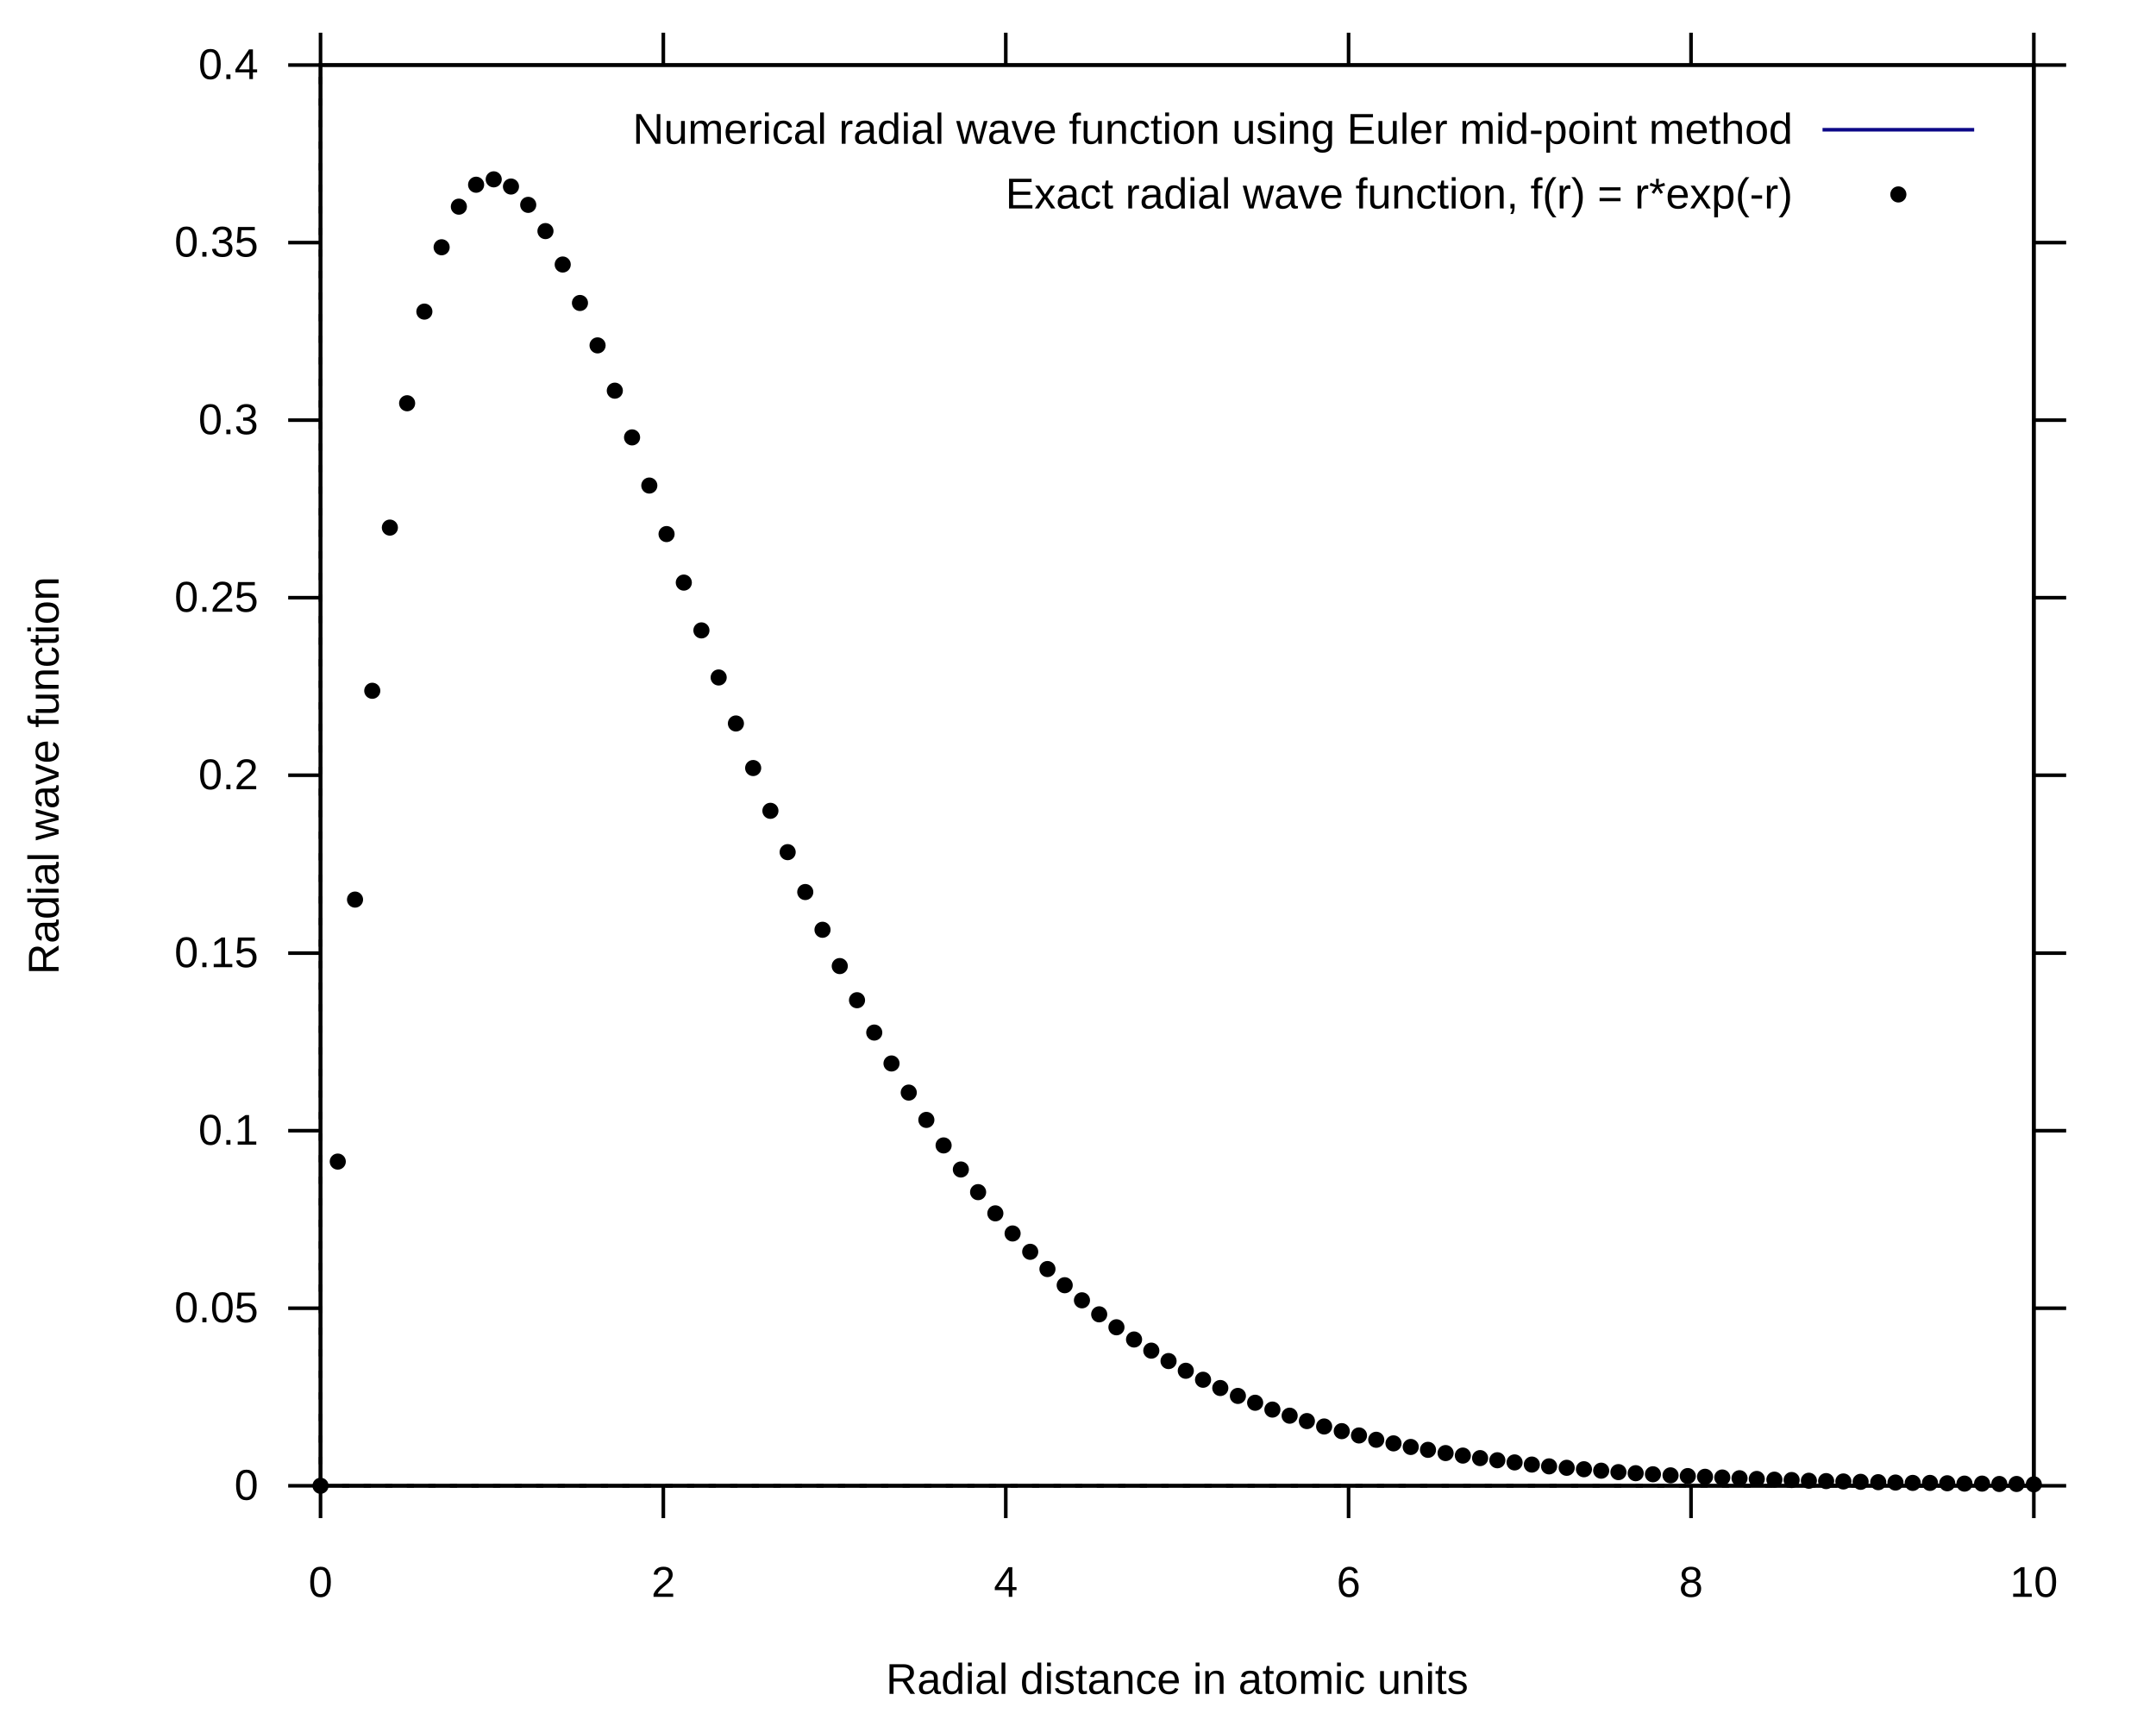
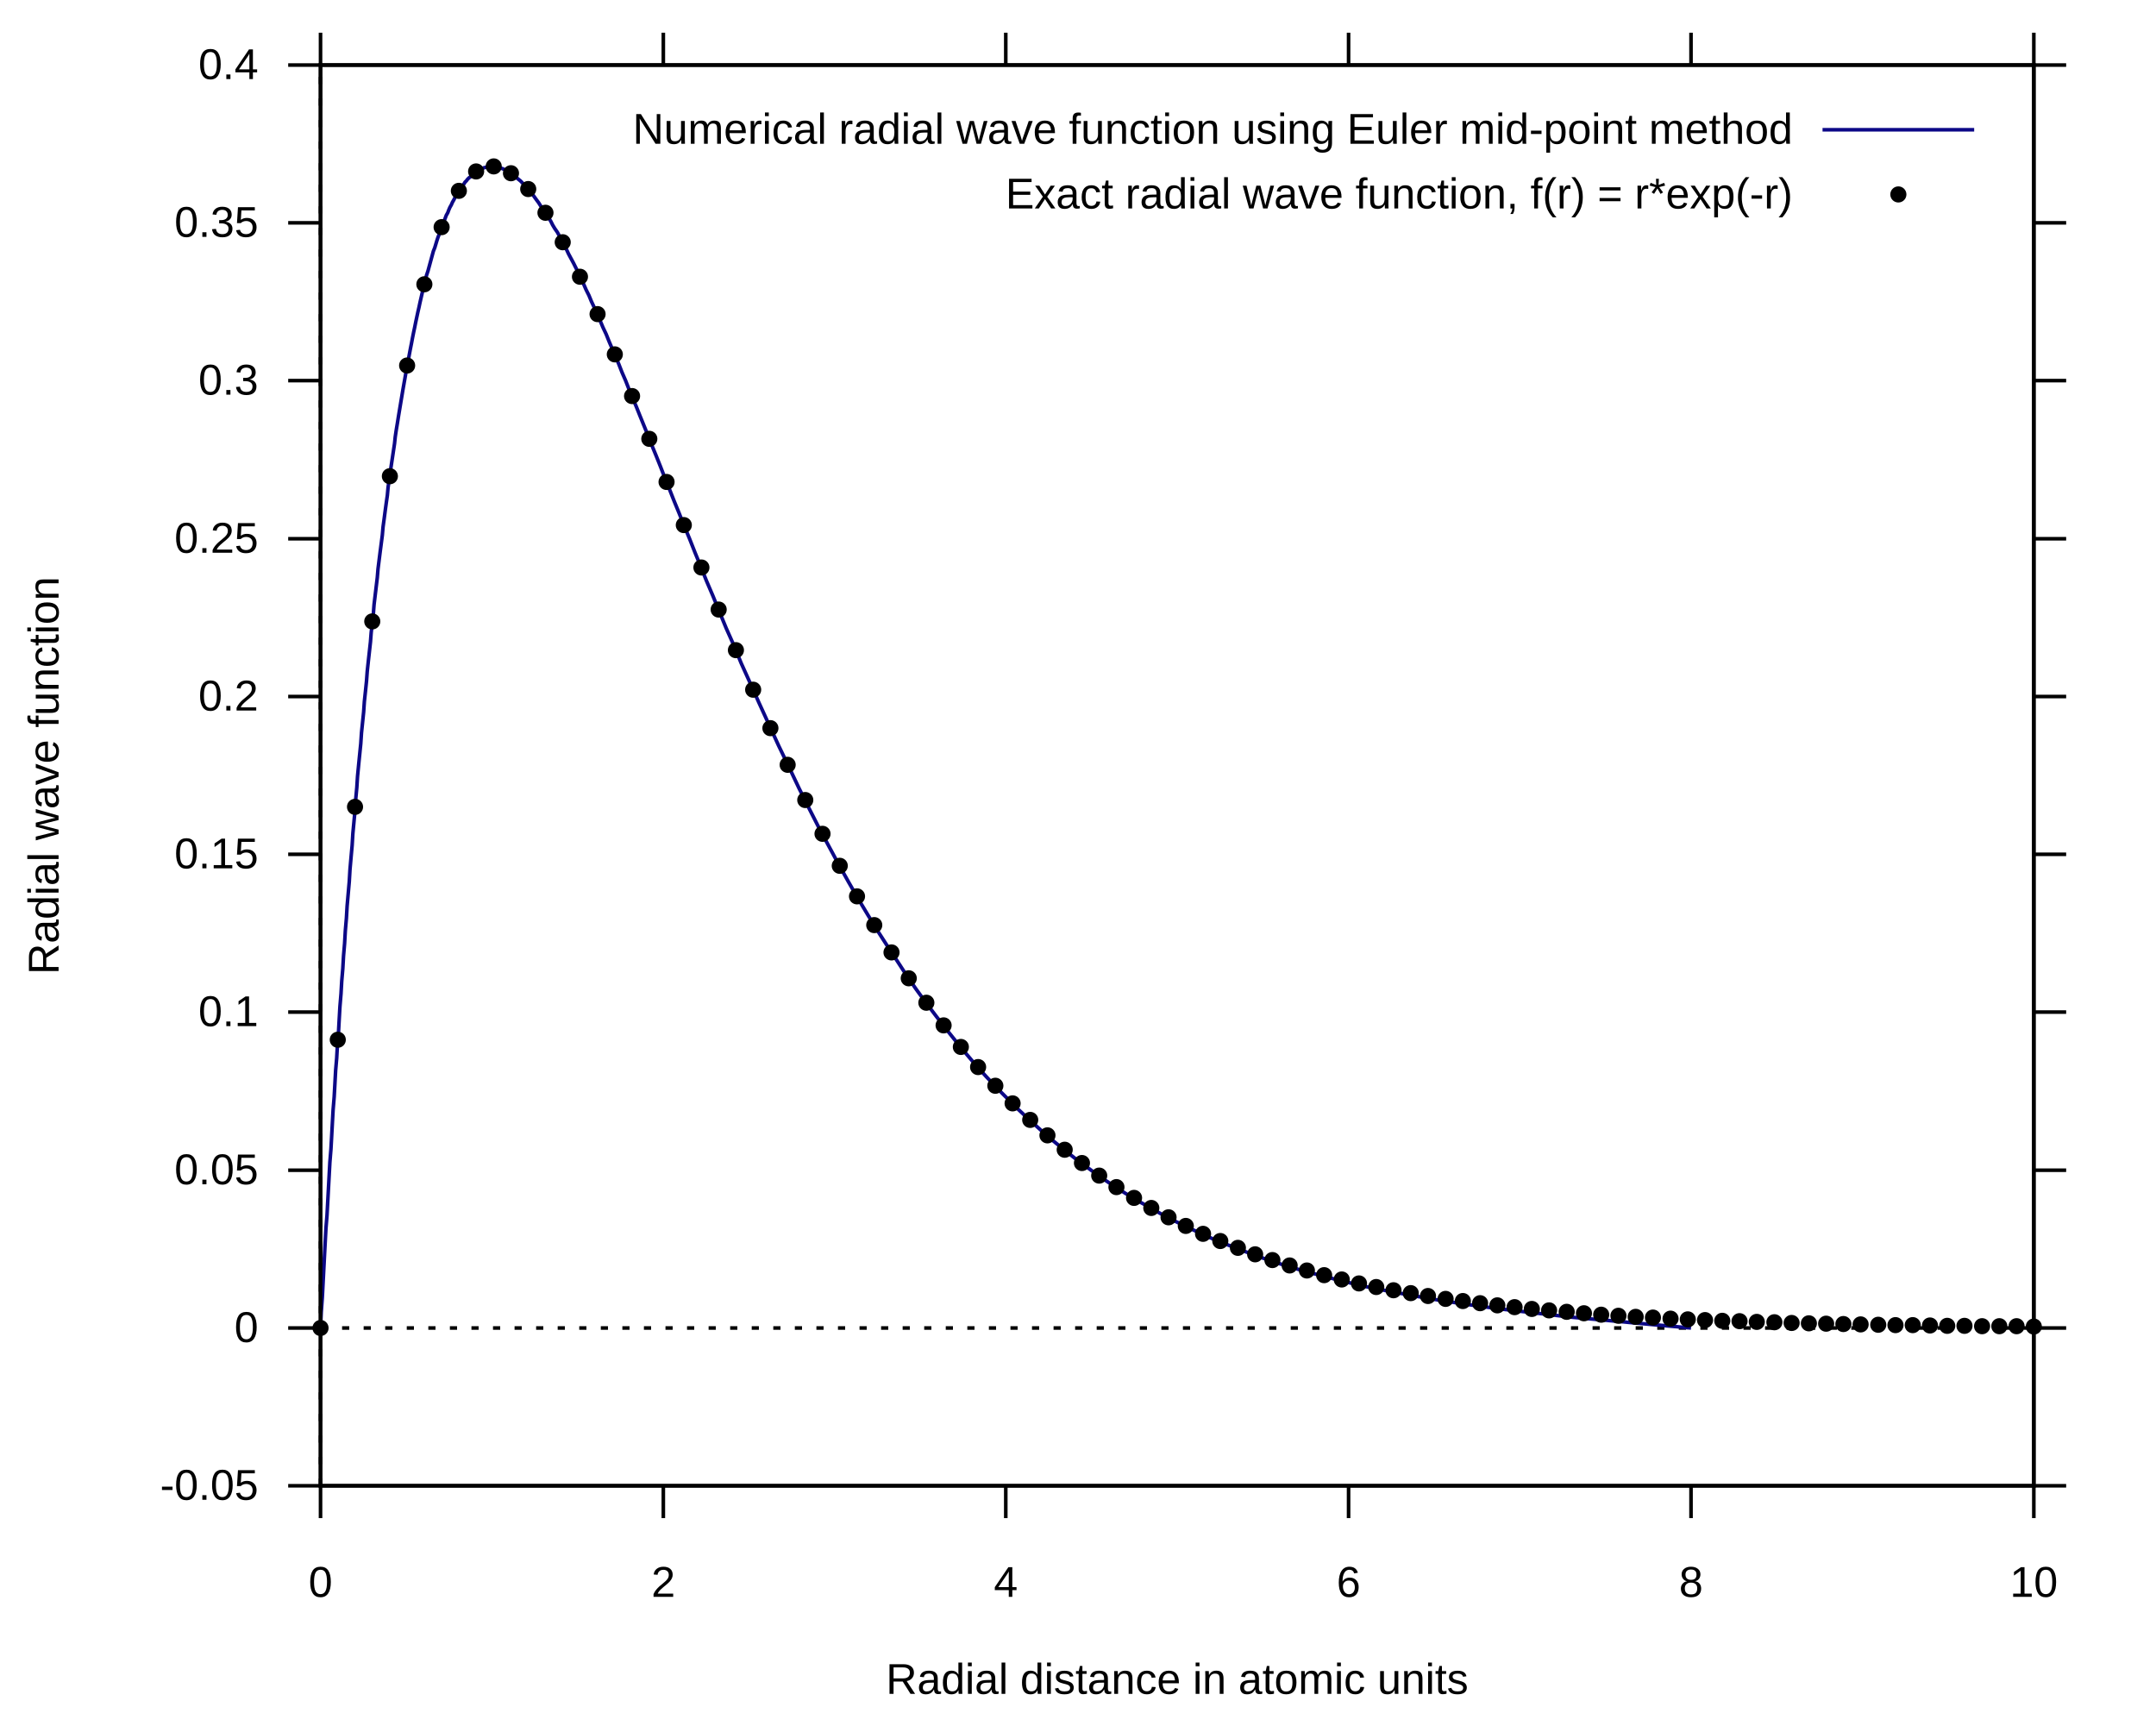
<svg xmlns="http://www.w3.org/2000/svg" xmlns:xlink="http://www.w3.org/1999/xlink" width="600" height="480" viewBox="0 0 600 480">
  <g id="gnuplot_canvas">
    <rect x="0" y="0" width="600" height="480" fill="none" />
    <defs>
      <circle id="gpDot" r="0.5" stroke-width="0.5" />
      <path id="gpPt0" stroke-width="0.222" stroke="currentColor" d="M-1,0 h2 M0,-1 v2" />
      <path id="gpPt1" stroke-width="0.222" stroke="currentColor" d="M-1,-1 L1,1 M1,-1 L-1,1" />
      <path id="gpPt2" stroke-width="0.222" stroke="currentColor" d="M-1,0 L1,0 M0,-1 L0,1 M-1,-1 L1,1 M-1,1 L1,-1" />
      <rect id="gpPt3" stroke-width="0.222" stroke="currentColor" x="-1" y="-1" width="2" height="2" />
      <rect id="gpPt4" stroke-width="0.222" stroke="currentColor" fill="currentColor" x="-1" y="-1" width="2" height="2" />
      <circle id="gpPt5" stroke-width="0.222" stroke="currentColor" cx="0" cy="0" r="1" />
      <use xlink:href="#gpPt5" id="gpPt6" fill="currentColor" stroke="none" />
      <path id="gpPt7" stroke-width="0.222" stroke="currentColor" d="M0,-1.33 L-1.33,0.67 L1.33,0.67 z" />
      <use xlink:href="#gpPt7" id="gpPt8" fill="currentColor" stroke="none" />
      <use xlink:href="#gpPt7" id="gpPt9" stroke="currentColor" transform="rotate(180)" />
      <use xlink:href="#gpPt9" id="gpPt10" fill="currentColor" stroke="none" />
      <use xlink:href="#gpPt3" id="gpPt11" stroke="currentColor" transform="rotate(45)" />
      <use xlink:href="#gpPt11" id="gpPt12" fill="currentColor" stroke="none" />
      <path id="gpPt13" stroke-width="0.222" stroke="currentColor" d="M0,1.330 L1.265,0.411 L0.782,-1.067 L-0.782,-1.076 L-1.265,0.411 z" />
      <use xlink:href="#gpPt13" id="gpPt14" fill="currentColor" stroke="none" />
      <filter id="textbox" filterUnits="objectBoundingBox" x="0" y="0" height="1" width="1">
        <feFlood flood-color="white" flood-opacity="1" result="bgnd" />
        <feComposite in="SourceGraphic" in2="bgnd" operator="atop" />
      </filter>
      <filter id="greybox" filterUnits="objectBoundingBox" x="0" y="0" height="1" width="1">
        <feFlood flood-color="lightgrey" flood-opacity="1" result="grey" />
        <feComposite in="SourceGraphic" in2="grey" operator="atop" />
      </filter>
    </defs>
    <g fill="none" color="white" stroke="currentColor" stroke-width="1.00" stroke-linecap="butt" stroke-linejoin="miter">
</g>
    <g fill="none" color="black" stroke="currentColor" stroke-width="1.00" stroke-linecap="butt" stroke-linejoin="miter">
      <path stroke="black" d="M89.2,413.4 L80.2,413.4 M566.0,413.4 L575.0,413.4  " />
      <g transform="translate(71.9,417.3)" stroke="none" fill="black" font-family="Arial" font-size="12.00" text-anchor="end">
        <text>
+           <tspan font-family="Arial">-0.05</tspan>
+         </text>
+       </g>
+     </g>
+     <g fill="none" color="black" stroke="currentColor" stroke-width="1.00" stroke-linecap="butt" stroke-linejoin="miter">
+       <path stroke="black" d="M89.2,369.5 L80.2,369.5 M566.0,369.5 L575.0,369.5  " />
+       <g transform="translate(71.9,373.4)" stroke="none" fill="black" font-family="Arial" font-size="12.00" text-anchor="end">
+         <text>
          <tspan font-family="Arial"> 0</tspan>
        </text>
      </g>
    </g>
    <g fill="none" color="black" stroke="currentColor" stroke-width="1.00" stroke-linecap="butt" stroke-linejoin="miter">
-       <path stroke="black" d="M89.2,364.0 L80.2,364.0 M566.0,364.0 L575.0,364.0  " />
-       <g transform="translate(71.9,367.9)" stroke="none" fill="black" font-family="Arial" font-size="12.00" text-anchor="end">
+       <path stroke="black" d="M89.2,325.6 L80.2,325.6 M566.0,325.6 L575.0,325.6  " />
+       <g transform="translate(71.9,329.5)" stroke="none" fill="black" font-family="Arial" font-size="12.00" text-anchor="end">
        <text>
          <tspan font-family="Arial"> 0.05</tspan>
        </text>
      </g>
    </g>
    <g fill="none" color="black" stroke="currentColor" stroke-width="1.00" stroke-linecap="butt" stroke-linejoin="miter">
-       <path stroke="black" d="M89.2,314.6 L80.2,314.6 M566.0,314.6 L575.0,314.6  " />
-       <g transform="translate(71.9,318.5)" stroke="none" fill="black" font-family="Arial" font-size="12.00" text-anchor="end">
+       <path stroke="black" d="M89.2,281.6 L80.2,281.6 M566.0,281.6 L575.0,281.6  " />
+       <g transform="translate(71.9,285.5)" stroke="none" fill="black" font-family="Arial" font-size="12.00" text-anchor="end">
        <text>
          <tspan font-family="Arial"> 0.1</tspan>
        </text>
      </g>
    </g>
    <g fill="none" color="black" stroke="currentColor" stroke-width="1.00" stroke-linecap="butt" stroke-linejoin="miter">
-       <path stroke="black" d="M89.2,265.2 L80.2,265.2 M566.0,265.2 L575.0,265.2  " />
-       <g transform="translate(71.9,269.1)" stroke="none" fill="black" font-family="Arial" font-size="12.00" text-anchor="end">
+       <path stroke="black" d="M89.2,237.7 L80.2,237.7 M566.0,237.7 L575.0,237.7  " />
+       <g transform="translate(71.9,241.6)" stroke="none" fill="black" font-family="Arial" font-size="12.00" text-anchor="end">
        <text>
          <tspan font-family="Arial"> 0.15</tspan>
        </text>
      </g>
    </g>
    <g fill="none" color="black" stroke="currentColor" stroke-width="1.00" stroke-linecap="butt" stroke-linejoin="miter">
-       <path stroke="black" d="M89.2,215.7 L80.2,215.7 M566.0,215.7 L575.0,215.7  " />
-       <g transform="translate(71.9,219.6)" stroke="none" fill="black" font-family="Arial" font-size="12.00" text-anchor="end">
+       <path stroke="black" d="M89.2,193.8 L80.2,193.8 M566.0,193.8 L575.0,193.8  " />
+       <g transform="translate(71.9,197.7)" stroke="none" fill="black" font-family="Arial" font-size="12.00" text-anchor="end">
        <text>
          <tspan font-family="Arial"> 0.2</tspan>
        </text>
      </g>
    </g>
    <g fill="none" color="black" stroke="currentColor" stroke-width="1.00" stroke-linecap="butt" stroke-linejoin="miter">
-       <path stroke="black" d="M89.2,166.3 L80.2,166.3 M566.0,166.3 L575.0,166.3  " />
-       <g transform="translate(71.9,170.2)" stroke="none" fill="black" font-family="Arial" font-size="12.00" text-anchor="end">
+       <path stroke="black" d="M89.2,149.9 L80.2,149.9 M566.0,149.9 L575.0,149.9  " />
+       <g transform="translate(71.9,153.8)" stroke="none" fill="black" font-family="Arial" font-size="12.00" text-anchor="end">
        <text>
          <tspan font-family="Arial"> 0.25</tspan>
        </text>
      </g>
    </g>
    <g fill="none" color="black" stroke="currentColor" stroke-width="1.00" stroke-linecap="butt" stroke-linejoin="miter">
-       <path stroke="black" d="M89.2,116.9 L80.2,116.9 M566.0,116.9 L575.0,116.9  " />
-       <g transform="translate(71.9,120.8)" stroke="none" fill="black" font-family="Arial" font-size="12.00" text-anchor="end">
+       <path stroke="black" d="M89.2,105.9 L80.2,105.9 M566.0,105.9 L575.0,105.9  " />
+       <g transform="translate(71.9,109.8)" stroke="none" fill="black" font-family="Arial" font-size="12.00" text-anchor="end">
        <text>
          <tspan font-family="Arial"> 0.3</tspan>
        </text>
      </g>
    </g>
    <g fill="none" color="black" stroke="currentColor" stroke-width="1.00" stroke-linecap="butt" stroke-linejoin="miter">
-       <path stroke="black" d="M89.2,67.5 L80.2,67.5 M566.0,67.5 L575.0,67.5  " />
-       <g transform="translate(71.9,71.4)" stroke="none" fill="black" font-family="Arial" font-size="12.00" text-anchor="end">
+       <path stroke="black" d="M89.2,62.0 L80.2,62.0 M566.0,62.0 L575.0,62.0  " />
+       <g transform="translate(71.9,65.9)" stroke="none" fill="black" font-family="Arial" font-size="12.00" text-anchor="end">
        <text>
          <tspan font-family="Arial"> 0.35</tspan>
        </text>
      </g>
    </g>
    <g fill="none" color="black" stroke="currentColor" stroke-width="1.00" stroke-linecap="butt" stroke-linejoin="miter">
      <path stroke="black" d="M89.2,18.1 L80.2,18.1 M566.0,18.1 L575.0,18.1  " />
      <g transform="translate(71.9,22.0)" stroke="none" fill="black" font-family="Arial" font-size="12.00" text-anchor="end">
        <text>
          <tspan font-family="Arial"> 0.4</tspan>
        </text>
      </g>
    </g>
    <g fill="none" color="black" stroke="currentColor" stroke-width="1.00" stroke-linecap="butt" stroke-linejoin="miter">
      <path stroke="black" d="M89.2,413.4 L89.2,422.4 M89.2,18.1 L89.2,9.1  " />
      <g transform="translate(89.2,444.3)" stroke="none" fill="black" font-family="Arial" font-size="12.00" text-anchor="middle">
        <text>
          <tspan font-family="Arial"> 0</tspan>
        </text>
      </g>
    </g>
    <g fill="none" color="black" stroke="currentColor" stroke-width="1.00" stroke-linecap="butt" stroke-linejoin="miter">
      <path stroke="black" d="M184.6,413.4 L184.6,422.4 M184.6,18.1 L184.6,9.1  " />
      <g transform="translate(184.6,444.3)" stroke="none" fill="black" font-family="Arial" font-size="12.00" text-anchor="middle">
        <text>
          <tspan font-family="Arial"> 2</tspan>
        </text>
      </g>
    </g>
    <g fill="none" color="black" stroke="currentColor" stroke-width="1.00" stroke-linecap="butt" stroke-linejoin="miter">
      <path stroke="black" d="M279.9,413.4 L279.9,422.4 M279.9,18.1 L279.9,9.1  " />
      <g transform="translate(279.9,444.3)" stroke="none" fill="black" font-family="Arial" font-size="12.00" text-anchor="middle">
        <text>
          <tspan font-family="Arial"> 4</tspan>
        </text>
      </g>
    </g>
    <g fill="none" color="black" stroke="currentColor" stroke-width="1.00" stroke-linecap="butt" stroke-linejoin="miter">
      <path stroke="black" d="M375.3,413.4 L375.3,422.4 M375.3,18.1 L375.3,9.1  " />
      <g transform="translate(375.3,444.3)" stroke="none" fill="black" font-family="Arial" font-size="12.00" text-anchor="middle">
        <text>
          <tspan font-family="Arial"> 6</tspan>
        </text>
      </g>
    </g>
    <g fill="none" color="black" stroke="currentColor" stroke-width="1.00" stroke-linecap="butt" stroke-linejoin="miter">
      <path stroke="black" d="M470.6,413.4 L470.6,422.4 M470.6,18.1 L470.6,9.1  " />
      <g transform="translate(470.6,444.3)" stroke="none" fill="black" font-family="Arial" font-size="12.00" text-anchor="middle">
        <text>
          <tspan font-family="Arial"> 8</tspan>
        </text>
      </g>
    </g>
    <g fill="none" color="black" stroke="currentColor" stroke-width="1.00" stroke-linecap="butt" stroke-linejoin="miter">
      <path stroke="black" d="M566.0,413.4 L566.0,422.4 M566.0,18.1 L566.0,9.1  " />
      <g transform="translate(566.0,444.3)" stroke="none" fill="black" font-family="Arial" font-size="12.00" text-anchor="middle">
        <text>
          <tspan font-family="Arial"> 10</tspan>
        </text>
      </g>
    </g>
    <g fill="none" color="black" stroke="currentColor" stroke-width="1.00" stroke-linecap="butt" stroke-linejoin="miter">
</g>
    <g fill="none" color="gray" stroke="currentColor" stroke-width="1.00" stroke-linecap="butt" stroke-linejoin="miter">
-       <path stroke="black" stroke-dasharray="2,4" d="M89.2,413.4 L566.0,413.4  " />
+       <path stroke="black" stroke-dasharray="2,4" d="M89.2,369.5 L566.0,369.5  " />
    </g>
    <g fill="none" color="gray" stroke="currentColor" stroke-width="1.00" stroke-linecap="butt" stroke-linejoin="miter">
      <path stroke="black" stroke-dasharray="2,4" d="M89.2,413.4 L89.2,18.1  " />
    </g>
    <g fill="none" color="black" stroke="currentColor" stroke-width="1.00" stroke-linecap="butt" stroke-linejoin="miter">
      <path stroke="black" d="M89.2,18.1 L89.2,413.4 L566.0,413.4 L566.0,18.1 L89.2,18.1 Z  " />
    </g>
    <g fill="none" color="black" stroke="currentColor" stroke-width="1.00" stroke-linecap="butt" stroke-linejoin="miter">
      <g transform="translate(16.3,215.8) rotate(270)" stroke="none" fill="black" font-family="Arial" font-size="12.00" text-anchor="middle">
        <text>
          <tspan font-family="Arial">Radial wave function</tspan>
        </text>
      </g>
    </g>
    <g fill="none" color="black" stroke="currentColor" stroke-width="1.00" stroke-linecap="butt" stroke-linejoin="miter">
      <g transform="translate(327.6,471.3)" stroke="none" fill="black" font-family="Arial" font-size="12.00" text-anchor="middle">
        <text>
          <tspan font-family="Arial">Radial distance in atomic units</tspan>
        </text>
      </g>
    </g>
    <g fill="none" color="black" stroke="currentColor" stroke-width="1.00" stroke-linecap="butt" stroke-linejoin="miter">
</g>
    <g id="gnuplot_plot_1">
      <g fill="none" color="black" stroke="currentColor" stroke-width="1.00" stroke-linecap="butt" stroke-linejoin="miter">
        <g transform="translate(498.9,40.0)" stroke="none" fill="black" font-family="Arial" font-size="12.00" text-anchor="end">
          <text>
            <tspan font-family="Arial">Numerical radial wave function using Euler mid-point method</tspan>
          </text>
        </g>
      </g>
      <g fill="none" color="black" stroke="currentColor" stroke-width="1.00" stroke-linecap="butt" stroke-linejoin="miter">
-         <path stroke="rgb( 12,   8, 135)" d="M507.2,36.1 L549.4,36.1 M89.2,413.4  " />
+         <path stroke="rgb( 12,   8, 135)" d="M507.2,36.1 L549.4,36.1 M89.2,369.5 L89.4,365.1 L89.7,361.0 L89.9,357.1 L90.1,353.2 L90.3,349.4   L90.5,345.6 L90.7,341.9 L91.0,338.2 L91.2,334.5 L91.4,330.8 L91.6,327.1 L91.8,323.4 L92.1,319.7   L92.3,316.1 L92.5,312.4 L92.7,308.8 L93.0,305.2 L93.2,301.6 L93.4,297.9 L93.7,294.4 L93.9,290.8   L94.2,287.2 L94.4,283.6 L94.6,280.1 L94.9,276.5 L95.1,273.0 L95.4,269.5 L95.6,266.0 L95.9,262.5   L96.1,259.0 L96.4,255.5 L96.6,252.1 L96.9,248.7 L97.2,245.3 L97.4,241.9 L97.7,238.5 L98.0,235.2   L98.2,231.9 L98.5,228.7 L98.8,225.5 L99.0,222.3 L99.3,219.1 L99.5,216.0 L99.8,212.9 L100.1,209.9   L100.4,206.9 L100.6,203.9 L100.9,201.0 L101.2,198.1 L101.4,195.2 L101.7,192.4 L102.0,189.5 L102.2,186.8   L102.5,184.0 L102.8,181.3 L103.1,178.6 L103.3,176.0 L103.6,173.4 L103.9,170.8 L104.1,168.2 L104.4,165.7   L104.7,163.2 L105.0,160.7 L105.2,158.3 L105.5,155.9 L105.8,153.5 L106.1,151.2 L106.4,148.9 L106.6,146.6   L106.9,144.4 L107.2,142.1 L107.5,139.9 L107.8,137.8 L108.0,135.6 L108.3,133.5 L108.6,131.4 L108.9,129.4   L109.2,127.4 L109.5,125.4 L109.8,123.4 L110.0,121.5 L110.3,119.5 L110.6,117.7 L110.9,115.8 L111.2,114.0   L111.5,112.2 L111.8,110.4 L112.1,108.6 L112.4,106.9 L112.7,105.2 L113.0,103.5 L113.3,101.9 L113.6,100.3   L113.9,98.7 L114.2,97.1 L114.5,95.6 L114.8,94.0 L115.1,92.5 L115.4,91.1 L115.7,89.6 L116.0,88.2   L116.3,86.8 L116.6,85.5 L116.9,84.1 L117.2,82.8 L117.5,81.5 L117.8,80.2 L118.1,79.0 L118.4,77.8   L118.7,76.6 L119.1,75.4 L119.4,74.3 L119.7,73.2 L120.0,72.1 L120.3,71.0 L120.6,69.9 L121.0,68.9   L121.3,67.9 L121.6,66.9 L121.9,66.0 L122.3,65.0 L122.6,64.1 L122.9,63.2 L123.2,62.4 L123.6,61.5   L123.9,60.7 L124.2,59.9 L124.6,59.2 L124.9,58.4 L125.2,57.7 L125.6,57.0 L125.9,56.3 L126.3,55.6   L126.6,55.0 L127.0,54.4 L127.3,53.8 L127.7,53.2 L128.0,52.7 L128.4,52.2 L128.7,51.7 L129.1,51.2   L129.4,50.7 L129.8,50.3 L130.1,49.9 L130.5,49.5 L130.9,49.2 L131.2,48.8 L131.6,48.5 L132.0,48.2   L132.3,47.9 L132.7,47.7 L133.1,47.4 L133.5,47.2 L133.8,47.0 L134.2,46.9 L134.6,46.7 L135.0,46.6   L135.4,46.5 L135.8,46.4 L136.1,46.4 L136.5,46.4 L136.9,46.4 L137.3,46.4 L137.7,46.4 L138.1,46.5   L138.6,46.5 L139.0,46.7 L139.4,46.8 L139.8,46.9 L140.2,47.1 L140.7,47.3 L141.1,47.5 L141.5,47.8   L142.0,48.1 L142.4,48.4 L142.9,48.7 L143.4,49.1 L143.8,49.5 L144.3,49.9 L144.8,50.3 L145.3,50.8   L145.7,51.3 L146.2,51.8 L146.7,52.4 L147.2,53.0 L147.8,53.6 L148.3,54.2 L148.8,54.9 L149.3,55.6   L149.9,56.4 L150.4,57.2 L151.0,58.0 L151.5,58.8 L152.1,59.7 L152.7,60.6 L153.3,61.6 L153.8,62.6   L154.4,63.6 L155.1,64.6 L155.7,65.7 L156.3,66.9 L156.9,68.1 L157.6,69.3 L158.2,70.6 L158.9,71.9   L159.6,73.2 L160.3,74.6 L161.0,76.0 L161.7,77.5 L162.4,79.0 L163.1,80.6 L163.9,82.2 L164.6,83.9   L165.4,85.6 L166.2,87.4 L167.0,89.2 L167.8,91.1 L168.7,93.0 L169.5,95.0 L170.4,97.1 L171.3,99.2   L172.2,101.3 L173.1,103.6 L174.1,105.9 L175.0,108.2 L176.0,110.6 L177.1,113.2 L178.1,115.7 L179.2,118.4   L180.3,121.1 L181.4,123.9 L182.6,126.8 L183.8,129.8 L185.0,132.9 L186.3,136.1 L187.6,139.4 L189.0,142.8   L190.4,146.3 L191.9,149.9 L193.4,153.7 L195.0,157.6 L196.6,161.6 L198.4,165.8 L200.2,170.2 L202.1,174.8   L204.2,179.5 L206.3,184.6 L208.7,189.9 L211.2,195.5 L213.9,201.4 L216.7,207.5 L219.6,213.5 L222.4,219.4   L225.2,225.0 L228.0,230.5 L230.8,235.7 L233.5,240.7 L236.2,245.5 L238.9,250.2 L241.6,254.7 L244.3,259.1   L247.0,263.3 L249.7,267.4 L252.3,271.4 L255.0,275.3 L257.7,279.0 L260.5,282.7 L263.2,286.2 L266.0,289.7   L268.8,293.1 L271.6,296.4 L274.5,299.6 L277.4,302.7 L280.4,305.7 L283.4,308.7 L286.5,311.6 L289.6,314.4   L292.7,317.1 L296.0,319.8 L299.3,322.4 L302.7,324.9 L306.1,327.4 L309.7,329.8 L313.3,332.1 L317.0,334.3   L320.9,336.5 L324.8,338.7 L328.9,340.7 L333.1,342.7 L337.5,344.7 L342.0,346.5 L346.7,348.3 L351.6,350.1   L356.7,351.8 L362.0,353.4 L367.6,354.9 L373.4,356.4 L379.7,357.9 L386.2,359.2 L393.2,360.5 L400.7,361.8   L408.7,363.0 L417.5,364.2 L427.0,365.3 L437.4,366.5 L448.5,367.5 L460.4,368.6 L470.6,369.5  " />
      </g>
    </g>
    <g id="gnuplot_plot_2">
      <g fill="none" color="black" stroke="currentColor" stroke-width="1.00" stroke-linecap="butt" stroke-linejoin="miter">
        <g transform="translate(498.9,58.0)" stroke="none" fill="black" font-family="Arial" font-size="12.00" text-anchor="end">
          <text>
            <tspan font-family="Arial">Exact radial wave function, f(r) = r*exp(-r)</tspan>
          </text>
        </g>
      </g>
      <g fill="none" color="black" stroke="currentColor" stroke-width="1.00" stroke-linecap="butt" stroke-linejoin="miter">
-         <use xlink:href="#gpPt6" transform="translate(89.2,413.4) scale(2.02)" color="black" />
-         <use xlink:href="#gpPt6" transform="translate(94.0,323.2) scale(2.02)" color="black" />
-         <use xlink:href="#gpPt6" transform="translate(98.8,250.3) scale(2.02)" color="black" />
-         <use xlink:href="#gpPt6" transform="translate(103.6,192.2) scale(2.02)" color="black" />
-         <use xlink:href="#gpPt6" transform="translate(108.5,146.8) scale(2.02)" color="black" />
-         <use xlink:href="#gpPt6" transform="translate(113.3,112.2) scale(2.02)" color="black" />
-         <use xlink:href="#gpPt6" transform="translate(118.1,86.7) scale(2.02)" color="black" />
-         <use xlink:href="#gpPt6" transform="translate(122.9,68.8) scale(2.02)" color="black" />
-         <use xlink:href="#gpPt6" transform="translate(127.7,57.5) scale(2.02)" color="black" />
-         <use xlink:href="#gpPt6" transform="translate(132.5,51.4) scale(2.02)" color="black" />
-         <use xlink:href="#gpPt6" transform="translate(137.4,49.9) scale(2.02)" color="black" />
-         <use xlink:href="#gpPt6" transform="translate(142.2,51.9) scale(2.02)" color="black" />
-         <use xlink:href="#gpPt6" transform="translate(147.0,57.0) scale(2.02)" color="black" />
-         <use xlink:href="#gpPt6" transform="translate(151.8,64.3) scale(2.02)" color="black" />
-         <use xlink:href="#gpPt6" transform="translate(156.6,73.6) scale(2.02)" color="black" />
-         <use xlink:href="#gpPt6" transform="translate(161.4,84.3) scale(2.02)" color="black" />
-         <use xlink:href="#gpPt6" transform="translate(166.3,96.1) scale(2.02)" color="black" />
-         <use xlink:href="#gpPt6" transform="translate(171.1,108.7) scale(2.02)" color="black" />
-         <use xlink:href="#gpPt6" transform="translate(175.9,121.7) scale(2.02)" color="black" />
-         <use xlink:href="#gpPt6" transform="translate(180.7,135.1) scale(2.02)" color="black" />
-         <use xlink:href="#gpPt6" transform="translate(185.5,148.6) scale(2.02)" color="black" />
-         <use xlink:href="#gpPt6" transform="translate(190.3,162.1) scale(2.02)" color="black" />
-         <use xlink:href="#gpPt6" transform="translate(195.2,175.4) scale(2.02)" color="black" />
-         <use xlink:href="#gpPt6" transform="translate(200.0,188.5) scale(2.02)" color="black" />
-         <use xlink:href="#gpPt6" transform="translate(204.8,201.3) scale(2.02)" color="black" />
-         <use xlink:href="#gpPt6" transform="translate(209.6,213.7) scale(2.02)" color="black" />
-         <use xlink:href="#gpPt6" transform="translate(214.4,225.6) scale(2.02)" color="black" />
-         <use xlink:href="#gpPt6" transform="translate(219.2,237.1) scale(2.02)" color="black" />
-         <use xlink:href="#gpPt6" transform="translate(224.1,248.2) scale(2.02)" color="black" />
-         <use xlink:href="#gpPt6" transform="translate(228.9,258.7) scale(2.02)" color="black" />
-         <use xlink:href="#gpPt6" transform="translate(233.7,268.8) scale(2.02)" color="black" />
-         <use xlink:href="#gpPt6" transform="translate(238.5,278.3) scale(2.02)" color="black" />
-         <use xlink:href="#gpPt6" transform="translate(243.3,287.3) scale(2.02)" color="black" />
-         <use xlink:href="#gpPt6" transform="translate(248.1,295.9) scale(2.02)" color="black" />
-         <use xlink:href="#gpPt6" transform="translate(252.9,304.0) scale(2.02)" color="black" />
-         <use xlink:href="#gpPt6" transform="translate(257.8,311.6) scale(2.02)" color="black" />
-         <use xlink:href="#gpPt6" transform="translate(262.6,318.7) scale(2.02)" color="black" />
-         <use xlink:href="#gpPt6" transform="translate(267.4,325.4) scale(2.02)" color="black" />
-         <use xlink:href="#gpPt6" transform="translate(272.2,331.7) scale(2.02)" color="black" />
-         <use xlink:href="#gpPt6" transform="translate(277.0,337.6) scale(2.02)" color="black" />
-         <use xlink:href="#gpPt6" transform="translate(281.8,343.2) scale(2.02)" color="black" />
-         <use xlink:href="#gpPt6" transform="translate(286.7,348.3) scale(2.02)" color="black" />
-         <use xlink:href="#gpPt6" transform="translate(291.5,353.1) scale(2.02)" color="black" />
-         <use xlink:href="#gpPt6" transform="translate(296.3,357.6) scale(2.02)" color="black" />
-         <use xlink:href="#gpPt6" transform="translate(301.1,361.8) scale(2.02)" color="black" />
-         <use xlink:href="#gpPt6" transform="translate(305.9,365.7) scale(2.02)" color="black" />
-         <use xlink:href="#gpPt6" transform="translate(310.7,369.3) scale(2.02)" color="black" />
-         <use xlink:href="#gpPt6" transform="translate(315.6,372.7) scale(2.02)" color="black" />
-         <use xlink:href="#gpPt6" transform="translate(320.4,375.8) scale(2.02)" color="black" />
-         <use xlink:href="#gpPt6" transform="translate(325.2,378.7) scale(2.02)" color="black" />
-         <use xlink:href="#gpPt6" transform="translate(330.0,381.4) scale(2.02)" color="black" />
-         <use xlink:href="#gpPt6" transform="translate(334.8,383.9) scale(2.02)" color="black" />
-         <use xlink:href="#gpPt6" transform="translate(339.6,386.2) scale(2.02)" color="black" />
-         <use xlink:href="#gpPt6" transform="translate(344.5,388.4) scale(2.02)" color="black" />
-         <use xlink:href="#gpPt6" transform="translate(349.3,390.3) scale(2.02)" color="black" />
-         <use xlink:href="#gpPt6" transform="translate(354.1,392.2) scale(2.02)" color="black" />
-         <use xlink:href="#gpPt6" transform="translate(358.9,393.9) scale(2.02)" color="black" />
-         <use xlink:href="#gpPt6" transform="translate(363.7,395.4) scale(2.02)" color="black" />
-         <use xlink:href="#gpPt6" transform="translate(368.5,396.9) scale(2.02)" color="black" />
-         <use xlink:href="#gpPt6" transform="translate(373.4,398.2) scale(2.02)" color="black" />
-         <use xlink:href="#gpPt6" transform="translate(378.2,399.4) scale(2.02)" color="black" />
-         <use xlink:href="#gpPt6" transform="translate(383.0,400.6) scale(2.02)" color="black" />
-         <use xlink:href="#gpPt6" transform="translate(387.8,401.6) scale(2.02)" color="black" />
-         <use xlink:href="#gpPt6" transform="translate(392.6,402.6) scale(2.02)" color="black" />
-         <use xlink:href="#gpPt6" transform="translate(397.4,403.4) scale(2.02)" color="black" />
-         <use xlink:href="#gpPt6" transform="translate(402.3,404.3) scale(2.02)" color="black" />
-         <use xlink:href="#gpPt6" transform="translate(407.1,405.0) scale(2.02)" color="black" />
-         <use xlink:href="#gpPt6" transform="translate(411.9,405.7) scale(2.02)" color="black" />
-         <use xlink:href="#gpPt6" transform="translate(416.7,406.3) scale(2.02)" color="black" />
-         <use xlink:href="#gpPt6" transform="translate(421.5,406.9) scale(2.02)" color="black" />
-         <use xlink:href="#gpPt6" transform="translate(426.3,407.5) scale(2.02)" color="black" />
-         <use xlink:href="#gpPt6" transform="translate(431.1,408.0) scale(2.02)" color="black" />
-         <use xlink:href="#gpPt6" transform="translate(436.0,408.4) scale(2.02)" color="black" />
-         <use xlink:href="#gpPt6" transform="translate(440.8,408.8) scale(2.02)" color="black" />
-         <use xlink:href="#gpPt6" transform="translate(445.6,409.2) scale(2.02)" color="black" />
-         <use xlink:href="#gpPt6" transform="translate(450.4,409.6) scale(2.02)" color="black" />
-         <use xlink:href="#gpPt6" transform="translate(455.2,409.9) scale(2.02)" color="black" />
-         <use xlink:href="#gpPt6" transform="translate(460.0,410.2) scale(2.02)" color="black" />
-         <use xlink:href="#gpPt6" transform="translate(464.9,410.5) scale(2.02)" color="black" />
-         <use xlink:href="#gpPt6" transform="translate(469.7,410.7) scale(2.02)" color="black" />
-         <use xlink:href="#gpPt6" transform="translate(474.5,410.9) scale(2.02)" color="black" />
-         <use xlink:href="#gpPt6" transform="translate(479.3,411.1) scale(2.02)" color="black" />
-         <use xlink:href="#gpPt6" transform="translate(484.1,411.3) scale(2.02)" color="black" />
-         <use xlink:href="#gpPt6" transform="translate(488.9,411.5) scale(2.02)" color="black" />
-         <use xlink:href="#gpPt6" transform="translate(493.8,411.7) scale(2.02)" color="black" />
-         <use xlink:href="#gpPt6" transform="translate(498.6,411.8) scale(2.02)" color="black" />
-         <use xlink:href="#gpPt6" transform="translate(503.4,412.0) scale(2.02)" color="black" />
-         <use xlink:href="#gpPt6" transform="translate(508.2,412.1) scale(2.02)" color="black" />
-         <use xlink:href="#gpPt6" transform="translate(513.0,412.2) scale(2.02)" color="black" />
-         <use xlink:href="#gpPt6" transform="translate(517.8,412.3) scale(2.02)" color="black" />
-         <use xlink:href="#gpPt6" transform="translate(522.7,412.4) scale(2.02)" color="black" />
-         <use xlink:href="#gpPt6" transform="translate(527.5,412.5) scale(2.02)" color="black" />
-         <use xlink:href="#gpPt6" transform="translate(532.3,412.6) scale(2.02)" color="black" />
-         <use xlink:href="#gpPt6" transform="translate(537.1,412.6) scale(2.02)" color="black" />
-         <use xlink:href="#gpPt6" transform="translate(541.9,412.7) scale(2.02)" color="black" />
-         <use xlink:href="#gpPt6" transform="translate(546.7,412.8) scale(2.02)" color="black" />
-         <use xlink:href="#gpPt6" transform="translate(551.6,412.8) scale(2.02)" color="black" />
-         <use xlink:href="#gpPt6" transform="translate(556.4,412.9) scale(2.02)" color="black" />
-         <use xlink:href="#gpPt6" transform="translate(561.2,412.9) scale(2.02)" color="black" />
-         <use xlink:href="#gpPt6" transform="translate(566.0,413.0) scale(2.02)" color="black" />
+         <use xlink:href="#gpPt6" transform="translate(89.2,369.5) scale(2.02)" color="black" />
+         <use xlink:href="#gpPt6" transform="translate(94.0,289.3) scale(2.02)" color="black" />
+         <use xlink:href="#gpPt6" transform="translate(98.8,224.5) scale(2.02)" color="black" />
+         <use xlink:href="#gpPt6" transform="translate(103.6,172.9) scale(2.02)" color="black" />
+         <use xlink:href="#gpPt6" transform="translate(108.5,132.5) scale(2.02)" color="black" />
+         <use xlink:href="#gpPt6" transform="translate(113.3,101.7) scale(2.02)" color="black" />
+         <use xlink:href="#gpPt6" transform="translate(118.1,79.1) scale(2.02)" color="black" />
+         <use xlink:href="#gpPt6" transform="translate(122.9,63.2) scale(2.02)" color="black" />
+         <use xlink:href="#gpPt6" transform="translate(127.7,53.1) scale(2.02)" color="black" />
+         <use xlink:href="#gpPt6" transform="translate(132.5,47.7) scale(2.02)" color="black" />
+         <use xlink:href="#gpPt6" transform="translate(137.4,46.3) scale(2.02)" color="black" />
+         <use xlink:href="#gpPt6" transform="translate(142.2,48.2) scale(2.02)" color="black" />
+         <use xlink:href="#gpPt6" transform="translate(147.0,52.6) scale(2.02)" color="black" />
+         <use xlink:href="#gpPt6" transform="translate(151.8,59.2) scale(2.02)" color="black" />
+         <use xlink:href="#gpPt6" transform="translate(156.6,67.4) scale(2.02)" color="black" />
+         <use xlink:href="#gpPt6" transform="translate(161.4,77.0) scale(2.02)" color="black" />
+         <use xlink:href="#gpPt6" transform="translate(166.3,87.4) scale(2.02)" color="black" />
+         <use xlink:href="#gpPt6" transform="translate(171.1,98.6) scale(2.02)" color="black" />
+         <use xlink:href="#gpPt6" transform="translate(175.9,110.2) scale(2.02)" color="black" />
+         <use xlink:href="#gpPt6" transform="translate(180.7,122.1) scale(2.02)" color="black" />
+         <use xlink:href="#gpPt6" transform="translate(185.5,134.1) scale(2.02)" color="black" />
+         <use xlink:href="#gpPt6" transform="translate(190.3,146.1) scale(2.02)" color="black" />
+         <use xlink:href="#gpPt6" transform="translate(195.2,157.9) scale(2.02)" color="black" />
+         <use xlink:href="#gpPt6" transform="translate(200.0,169.6) scale(2.02)" color="black" />
+         <use xlink:href="#gpPt6" transform="translate(204.8,180.9) scale(2.02)" color="black" />
+         <use xlink:href="#gpPt6" transform="translate(209.6,191.9) scale(2.02)" color="black" />
+         <use xlink:href="#gpPt6" transform="translate(214.4,202.6) scale(2.02)" color="black" />
+         <use xlink:href="#gpPt6" transform="translate(219.2,212.8) scale(2.02)" color="black" />
+         <use xlink:href="#gpPt6" transform="translate(224.1,222.6) scale(2.02)" color="black" />
+         <use xlink:href="#gpPt6" transform="translate(228.9,232.0) scale(2.02)" color="black" />
+         <use xlink:href="#gpPt6" transform="translate(233.7,240.9) scale(2.02)" color="black" />
+         <use xlink:href="#gpPt6" transform="translate(238.5,249.4) scale(2.02)" color="black" />
+         <use xlink:href="#gpPt6" transform="translate(243.3,257.4) scale(2.02)" color="black" />
+         <use xlink:href="#gpPt6" transform="translate(248.1,265.0) scale(2.02)" color="black" />
+         <use xlink:href="#gpPt6" transform="translate(252.9,272.2) scale(2.02)" color="black" />
+         <use xlink:href="#gpPt6" transform="translate(257.8,279.0) scale(2.02)" color="black" />
+         <use xlink:href="#gpPt6" transform="translate(262.6,285.3) scale(2.02)" color="black" />
+         <use xlink:href="#gpPt6" transform="translate(267.4,291.3) scale(2.02)" color="black" />
+         <use xlink:href="#gpPt6" transform="translate(272.2,296.9) scale(2.02)" color="black" />
+         <use xlink:href="#gpPt6" transform="translate(277.0,302.1) scale(2.02)" color="black" />
+         <use xlink:href="#gpPt6" transform="translate(281.8,307.0) scale(2.02)" color="black" />
+         <use xlink:href="#gpPt6" transform="translate(286.7,311.6) scale(2.02)" color="black" />
+         <use xlink:href="#gpPt6" transform="translate(291.5,315.9) scale(2.02)" color="black" />
+         <use xlink:href="#gpPt6" transform="translate(296.3,319.9) scale(2.02)" color="black" />
+         <use xlink:href="#gpPt6" transform="translate(301.1,323.6) scale(2.02)" color="black" />
+         <use xlink:href="#gpPt6" transform="translate(305.9,327.1) scale(2.02)" color="black" />
+         <use xlink:href="#gpPt6" transform="translate(310.7,330.3) scale(2.02)" color="black" />
+         <use xlink:href="#gpPt6" transform="translate(315.6,333.3) scale(2.02)" color="black" />
+         <use xlink:href="#gpPt6" transform="translate(320.4,336.1) scale(2.02)" color="black" />
+         <use xlink:href="#gpPt6" transform="translate(325.2,338.7) scale(2.02)" color="black" />
+         <use xlink:href="#gpPt6" transform="translate(330.0,341.1) scale(2.02)" color="black" />
+         <use xlink:href="#gpPt6" transform="translate(334.8,343.3) scale(2.02)" color="black" />
+         <use xlink:href="#gpPt6" transform="translate(339.6,345.3) scale(2.02)" color="black" />
+         <use xlink:href="#gpPt6" transform="translate(344.5,347.2) scale(2.02)" color="black" />
+         <use xlink:href="#gpPt6" transform="translate(349.3,349.0) scale(2.02)" color="black" />
+         <use xlink:href="#gpPt6" transform="translate(354.1,350.6) scale(2.02)" color="black" />
+         <use xlink:href="#gpPt6" transform="translate(358.9,352.1) scale(2.02)" color="black" />
+         <use xlink:href="#gpPt6" transform="translate(363.7,353.5) scale(2.02)" color="black" />
+         <use xlink:href="#gpPt6" transform="translate(368.5,354.8) scale(2.02)" color="black" />
+         <use xlink:href="#gpPt6" transform="translate(373.4,356.0) scale(2.02)" color="black" />
+         <use xlink:href="#gpPt6" transform="translate(378.2,357.1) scale(2.02)" color="black" />
+         <use xlink:href="#gpPt6" transform="translate(383.0,358.1) scale(2.02)" color="black" />
+         <use xlink:href="#gpPt6" transform="translate(387.8,359.0) scale(2.02)" color="black" />
+         <use xlink:href="#gpPt6" transform="translate(392.6,359.8) scale(2.02)" color="black" />
+         <use xlink:href="#gpPt6" transform="translate(397.4,360.6) scale(2.02)" color="black" />
+         <use xlink:href="#gpPt6" transform="translate(402.3,361.4) scale(2.02)" color="black" />
+         <use xlink:href="#gpPt6" transform="translate(407.1,362.0) scale(2.02)" color="black" />
+         <use xlink:href="#gpPt6" transform="translate(411.9,362.6) scale(2.02)" color="black" />
+         <use xlink:href="#gpPt6" transform="translate(416.7,363.2) scale(2.02)" color="black" />
+         <use xlink:href="#gpPt6" transform="translate(421.5,363.7) scale(2.02)" color="black" />
+         <use xlink:href="#gpPt6" transform="translate(426.3,364.2) scale(2.02)" color="black" />
+         <use xlink:href="#gpPt6" transform="translate(431.1,364.6) scale(2.02)" color="black" />
+         <use xlink:href="#gpPt6" transform="translate(436.0,365.0) scale(2.02)" color="black" />
+         <use xlink:href="#gpPt6" transform="translate(440.8,365.4) scale(2.02)" color="black" />
+         <use xlink:href="#gpPt6" transform="translate(445.6,365.8) scale(2.02)" color="black" />
+         <use xlink:href="#gpPt6" transform="translate(450.4,366.1) scale(2.02)" color="black" />
+         <use xlink:href="#gpPt6" transform="translate(455.2,366.4) scale(2.02)" color="black" />
+         <use xlink:href="#gpPt6" transform="translate(460.0,366.6) scale(2.02)" color="black" />
+         <use xlink:href="#gpPt6" transform="translate(464.9,366.9) scale(2.02)" color="black" />
+         <use xlink:href="#gpPt6" transform="translate(469.7,367.1) scale(2.02)" color="black" />
+         <use xlink:href="#gpPt6" transform="translate(474.5,367.3) scale(2.02)" color="black" />
+         <use xlink:href="#gpPt6" transform="translate(479.3,367.5) scale(2.02)" color="black" />
+         <use xlink:href="#gpPt6" transform="translate(484.1,367.6) scale(2.02)" color="black" />
+         <use xlink:href="#gpPt6" transform="translate(488.9,367.8) scale(2.02)" color="black" />
+         <use xlink:href="#gpPt6" transform="translate(493.8,367.9) scale(2.02)" color="black" />
+         <use xlink:href="#gpPt6" transform="translate(498.6,368.1) scale(2.02)" color="black" />
+         <use xlink:href="#gpPt6" transform="translate(503.4,368.2) scale(2.02)" color="black" />
+         <use xlink:href="#gpPt6" transform="translate(508.2,368.3) scale(2.02)" color="black" />
+         <use xlink:href="#gpPt6" transform="translate(513.0,368.4) scale(2.02)" color="black" />
+         <use xlink:href="#gpPt6" transform="translate(517.8,368.5) scale(2.02)" color="black" />
+         <use xlink:href="#gpPt6" transform="translate(522.7,368.6) scale(2.02)" color="black" />
+         <use xlink:href="#gpPt6" transform="translate(527.5,368.7) scale(2.02)" color="black" />
+         <use xlink:href="#gpPt6" transform="translate(532.3,368.7) scale(2.02)" color="black" />
+         <use xlink:href="#gpPt6" transform="translate(537.1,368.8) scale(2.02)" color="black" />
+         <use xlink:href="#gpPt6" transform="translate(541.9,368.9) scale(2.02)" color="black" />
+         <use xlink:href="#gpPt6" transform="translate(546.7,368.9) scale(2.02)" color="black" />
+         <use xlink:href="#gpPt6" transform="translate(551.6,369.0) scale(2.02)" color="black" />
+         <use xlink:href="#gpPt6" transform="translate(556.4,369.0) scale(2.02)" color="black" />
+         <use xlink:href="#gpPt6" transform="translate(561.2,369.0) scale(2.02)" color="black" />
+         <use xlink:href="#gpPt6" transform="translate(566.0,369.1) scale(2.02)" color="black" />
        <use xlink:href="#gpPt6" transform="translate(528.3,54.1) scale(2.02)" color="black" />
      </g>
    </g>
    <g fill="none" color="white" stroke="black" stroke-width="2.00" stroke-linecap="butt" stroke-linejoin="miter">
</g>
    <g fill="none" color="black" stroke="currentColor" stroke-width="2.00" stroke-linecap="butt" stroke-linejoin="miter">
</g>
    <g fill="none" color="black" stroke="black" stroke-width="1.00" stroke-linecap="butt" stroke-linejoin="miter">
</g>
    <g fill="none" color="black" stroke="currentColor" stroke-width="1.00" stroke-linecap="butt" stroke-linejoin="miter">
      <path stroke="black" d="M89.2,18.1 L89.2,413.4 L566.0,413.4 L566.0,18.1 L89.2,18.1 Z  " />
    </g>
    <g fill="none" color="black" stroke="currentColor" stroke-width="1.00" stroke-linecap="butt" stroke-linejoin="miter">
</g>
  </g>
</svg>
